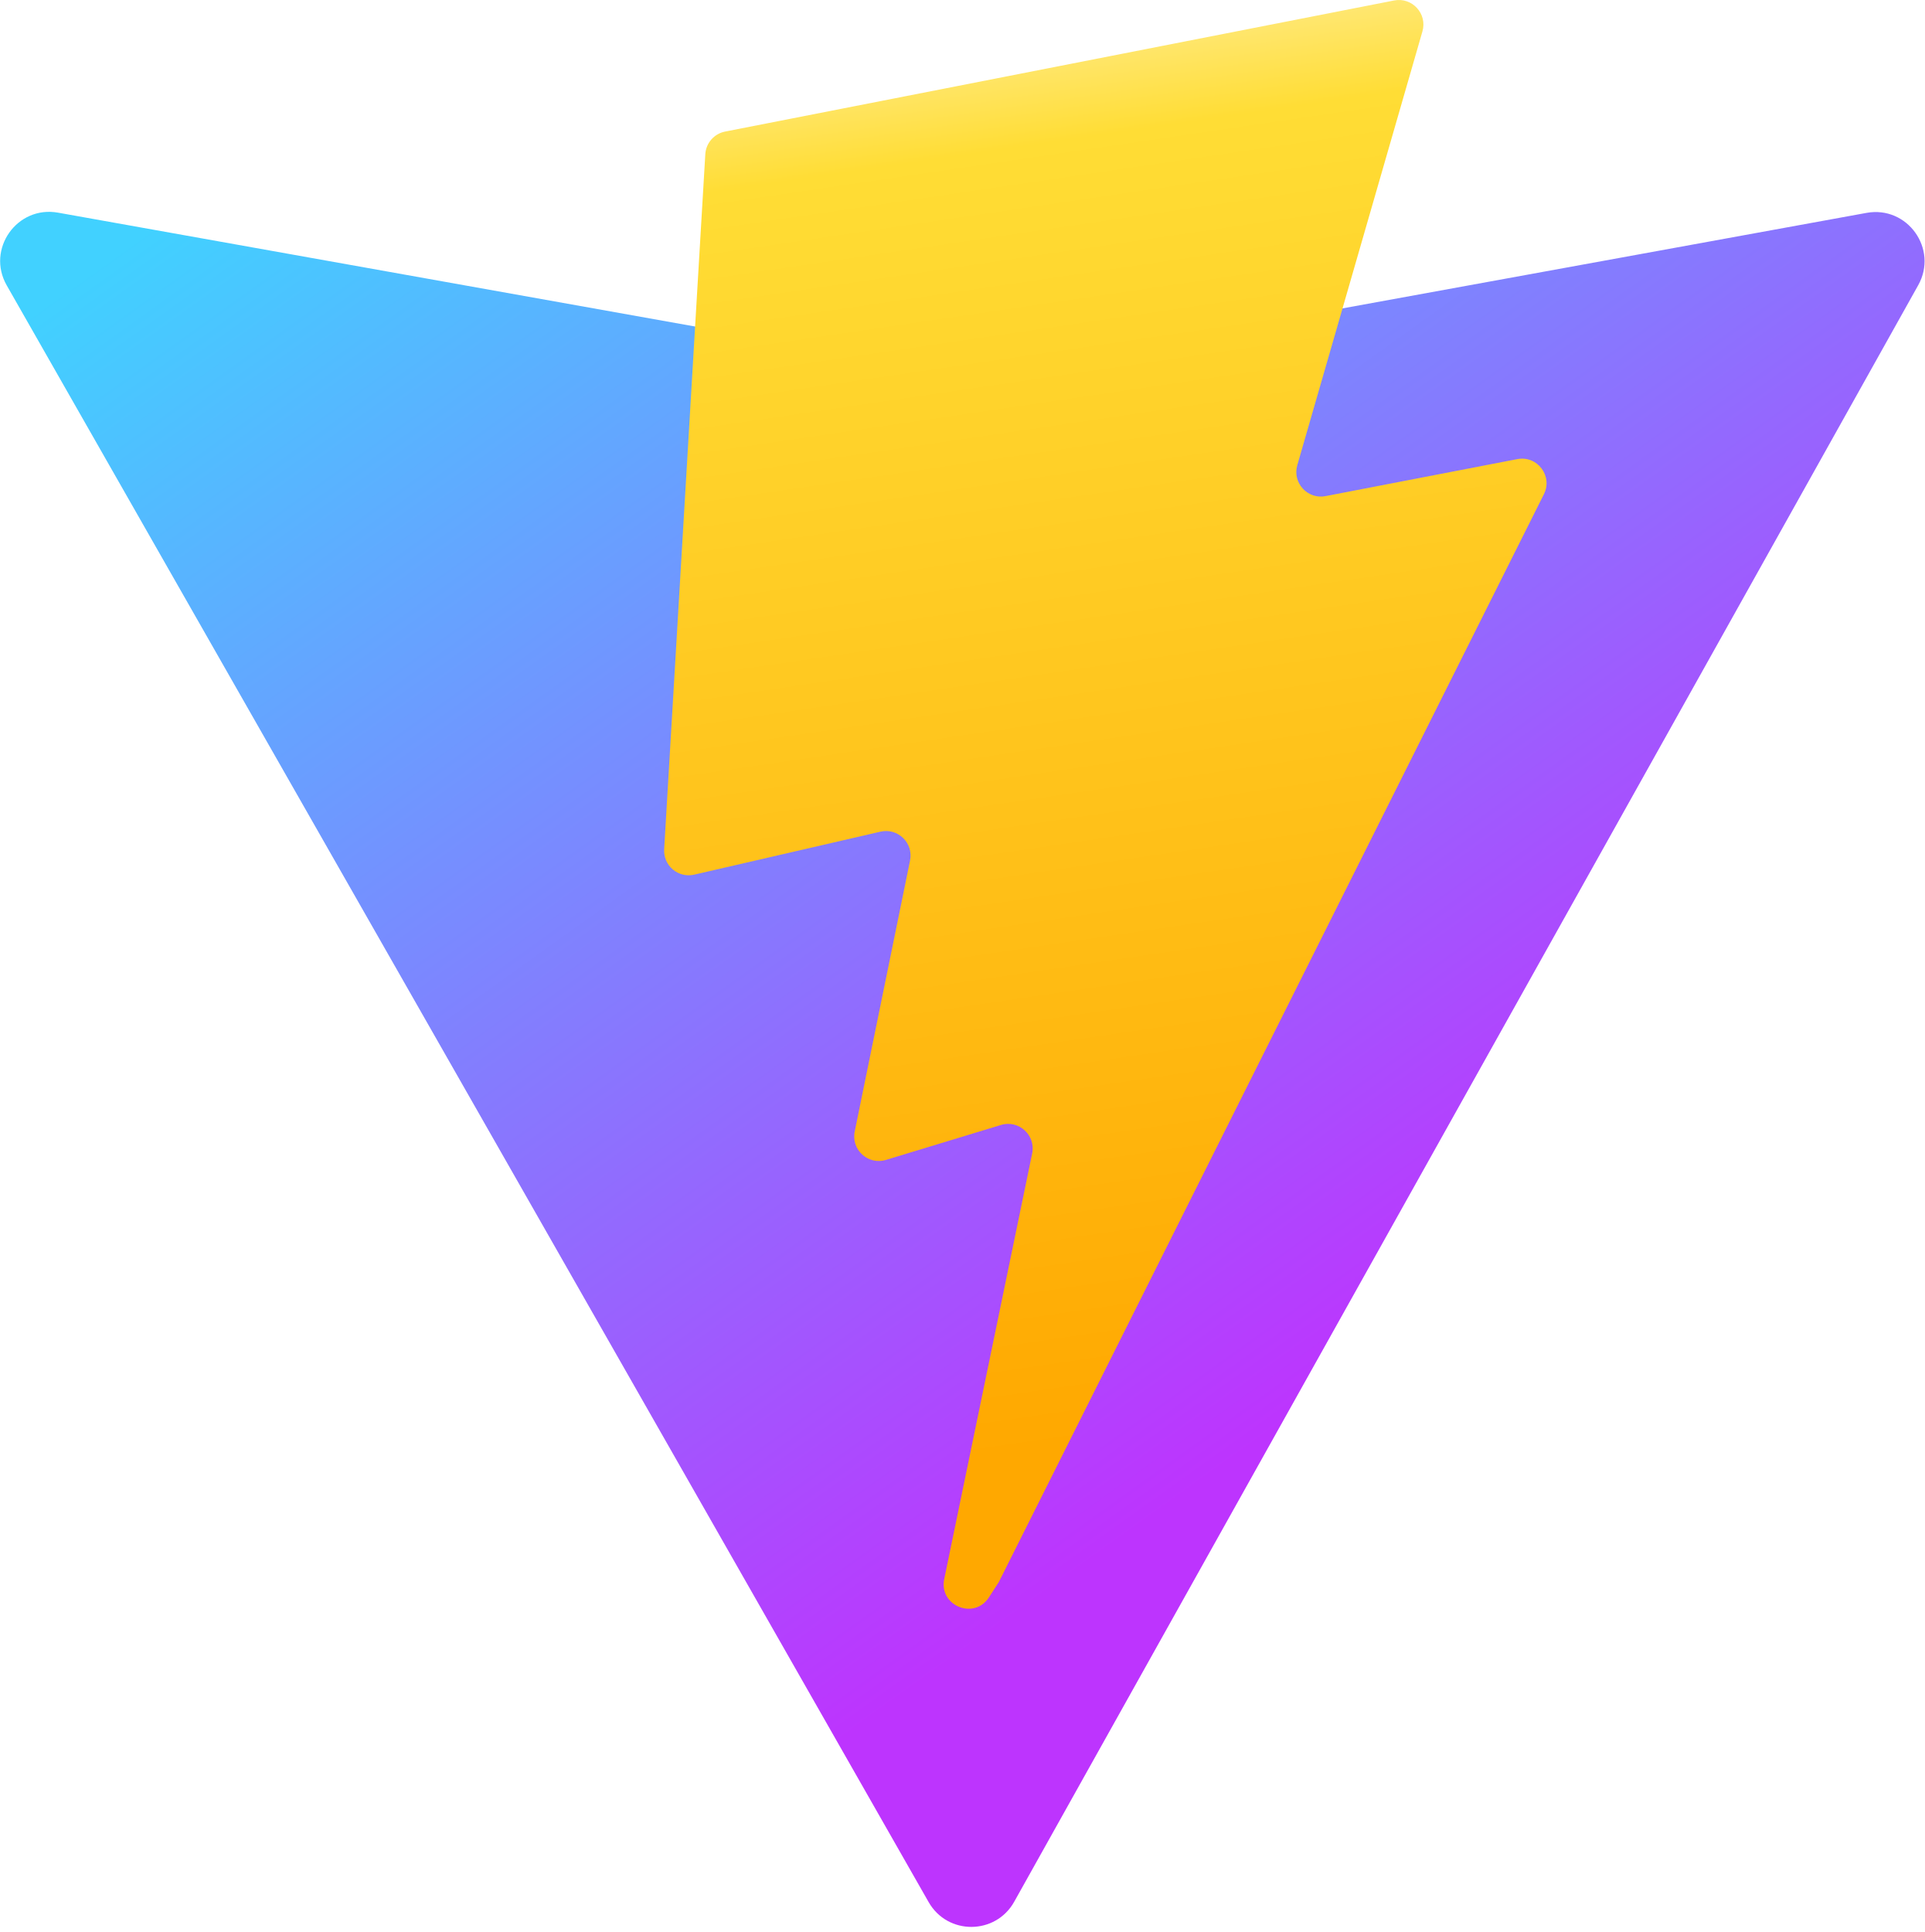
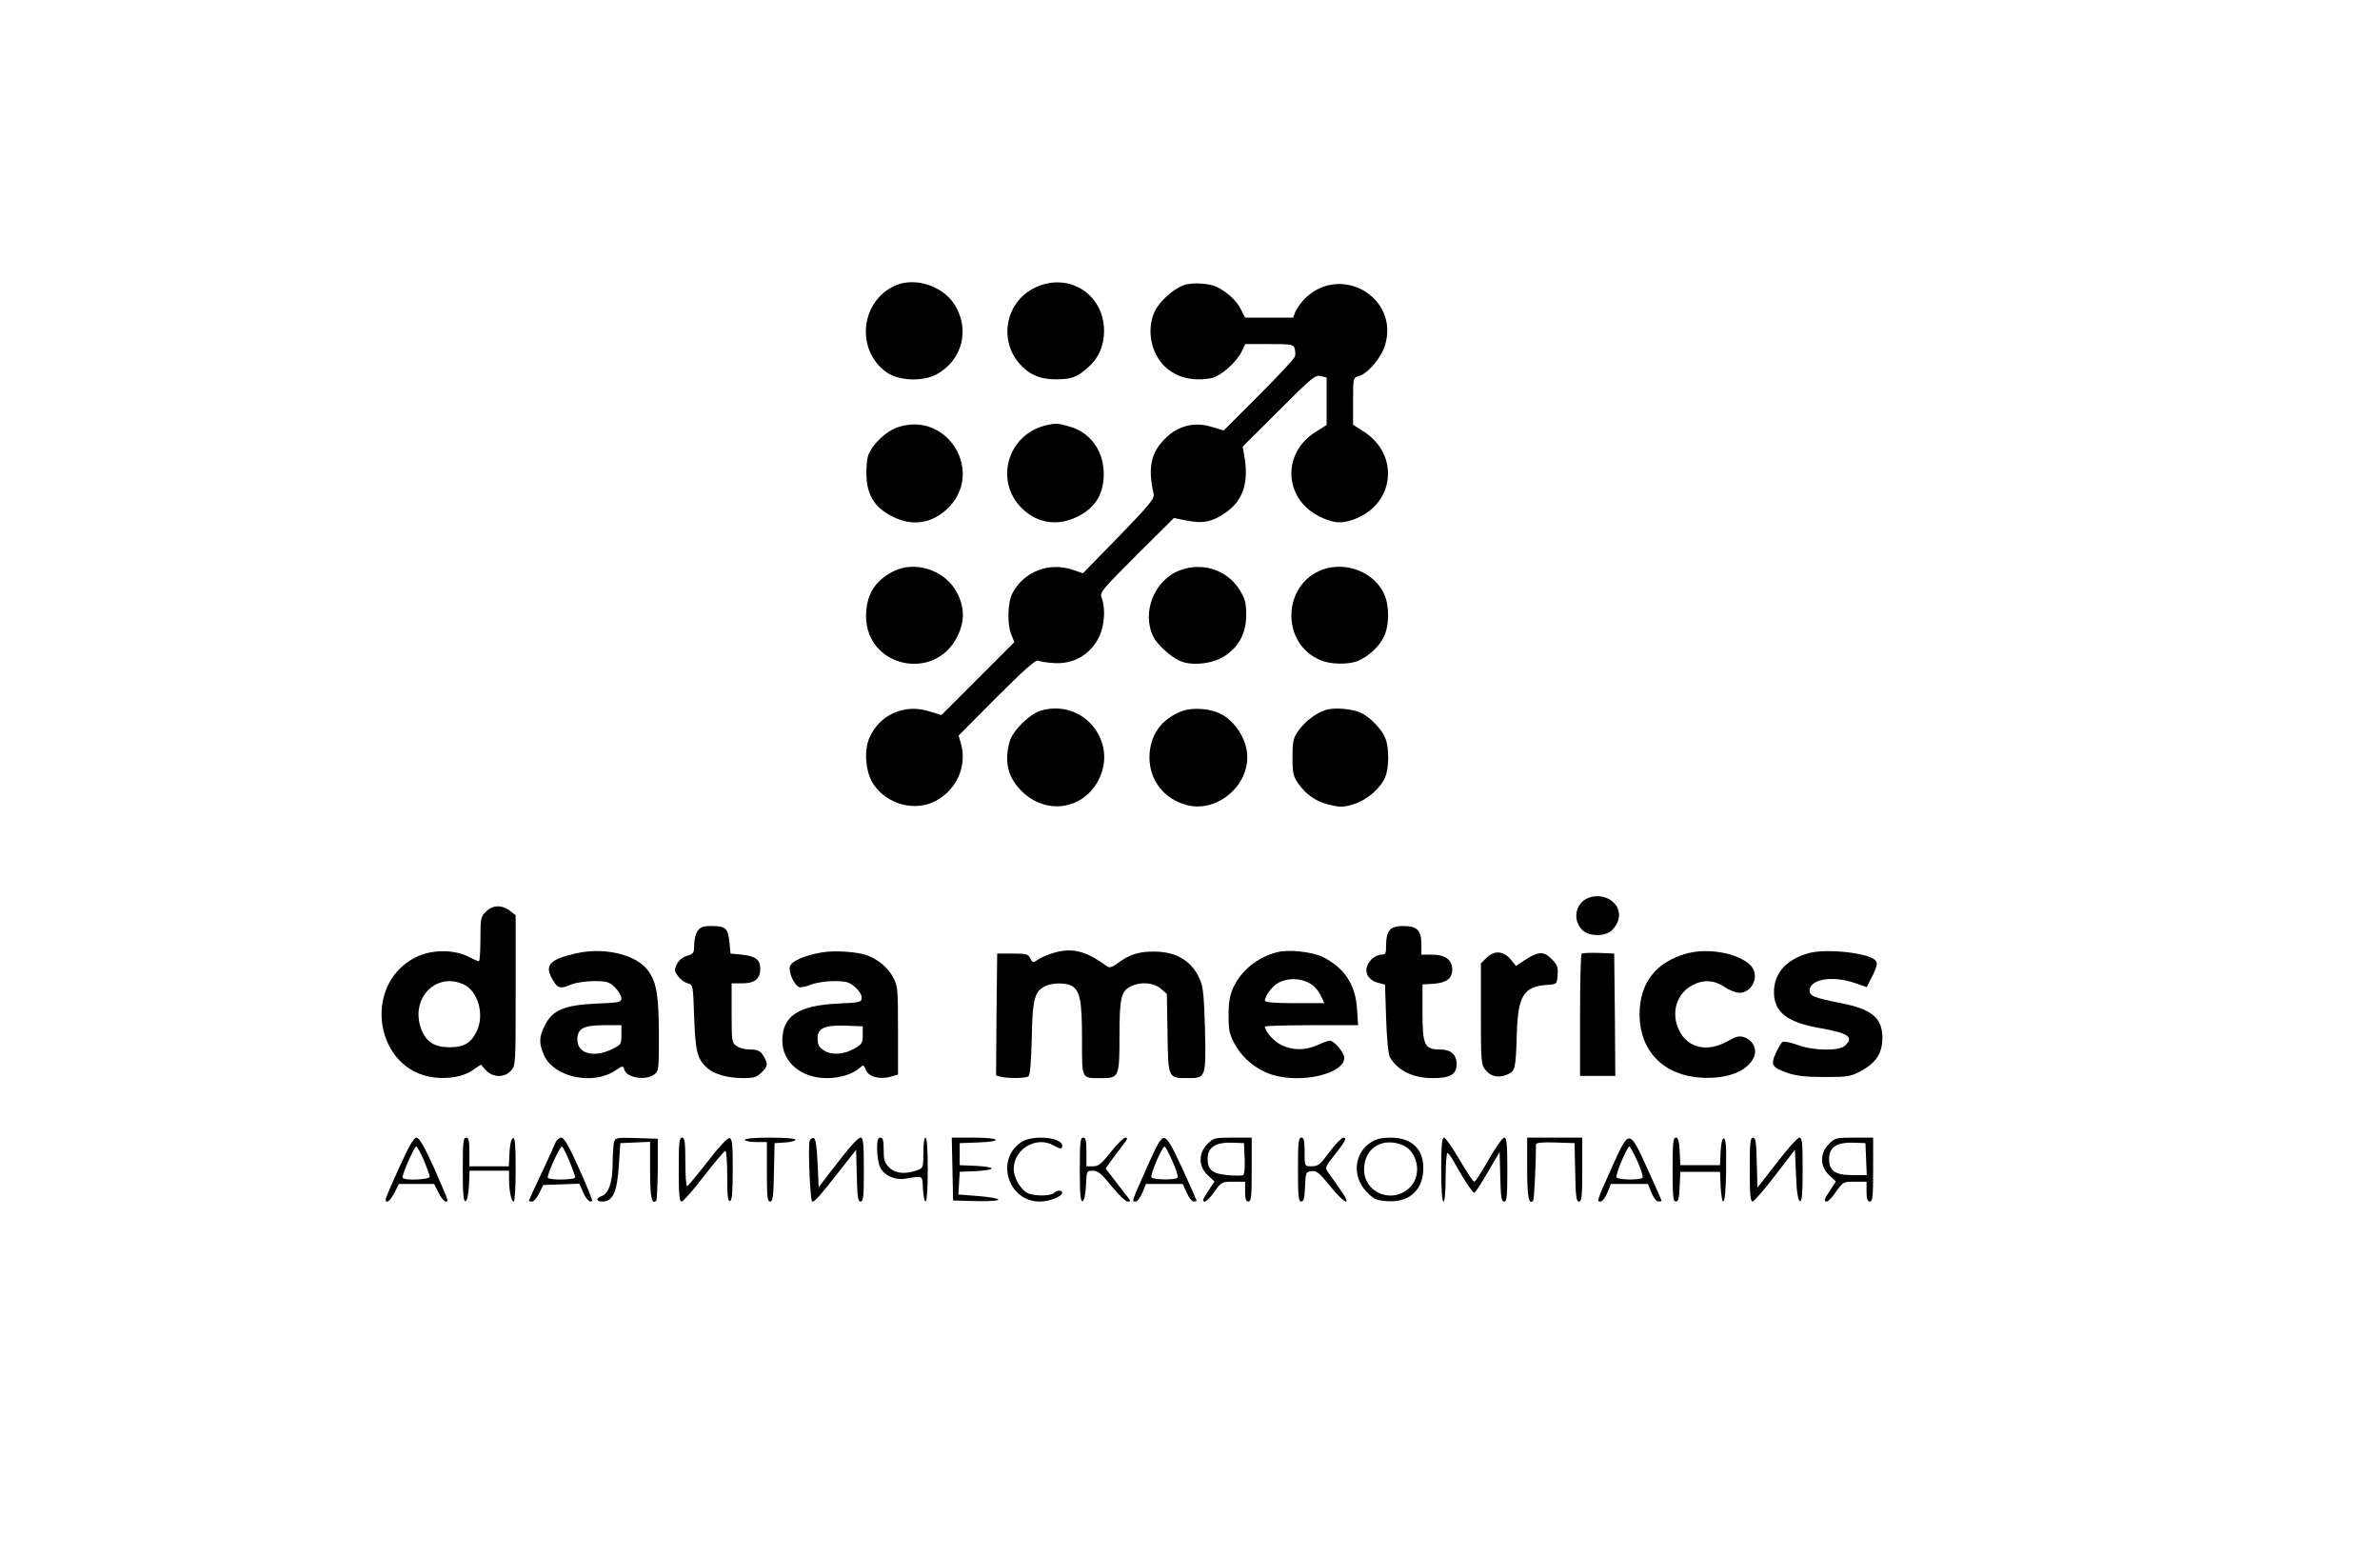
- <svg xmlns="http://www.w3.org/2000/svg" aria-hidden="true" role="img" class="iconify iconify--logos" width="31.88" height="32" preserveAspectRatio="xMidYMid meet" viewBox="0 0 256 257">
-   <defs>
-     <linearGradient id="IconifyId1813088fe1fbc01fb466" x1="-.828%" x2="57.636%" y1="7.652%" y2="78.411%">
-       <stop offset="0%" stop-color="#41D1FF" />
-       <stop offset="100%" stop-color="#BD34FE" />
-     </linearGradient>
-     <linearGradient id="IconifyId1813088fe1fbc01fb467" x1="43.376%" x2="50.316%" y1="2.242%" y2="89.03%">
-       <stop offset="0%" stop-color="#FFEA83" />
-       <stop offset="8.333%" stop-color="#FFDD35" />
-       <stop offset="100%" stop-color="#FFA800" />
-     </linearGradient>
-   </defs>
-   <path fill="url(#IconifyId1813088fe1fbc01fb466)" d="M255.153 37.938L134.897 252.976c-2.483 4.44-8.862 4.466-11.382.048L.875 37.958c-2.746-4.814 1.371-10.646 6.827-9.67l120.385 21.517a6.537 6.537 0 0 0 2.322-.004l117.867-21.483c5.438-.991 9.574 4.796 6.877 9.62Z" />
-   <path fill="url(#IconifyId1813088fe1fbc01fb467)" d="M185.432.063L96.44 17.501a3.268 3.268 0 0 0-2.634 3.014l-5.474 92.456a3.268 3.268 0 0 0 3.997 3.378l24.777-5.718c2.318-.535 4.413 1.507 3.936 3.838l-7.361 36.047c-.495 2.426 1.782 4.5 4.151 3.78l15.304-4.649c2.372-.72 4.652 1.36 4.15 3.788l-11.698 56.621c-.732 3.542 3.979 5.473 5.943 2.437l1.313-2.028l72.516-144.72c1.215-2.423-.88-5.186-3.54-4.672l-25.505 4.922c-2.396.462-4.435-1.77-3.759-4.114l16.646-57.705c.677-2.35-1.37-4.583-3.769-4.113Z" />
+ <svg xmlns="http://www.w3.org/2000/svg" version="1.0" width="2080pt" height="1360pt" viewBox="0 0 1080 694" preserveAspectRatio="xMidYMid meet">
+   <g transform="translate(0,694) scale(0.1,-0.1)" fill="#000000" stroke="none">
+     <path d="M4064 5706 c-161 -70 -183 -297 -38 -396 55 -37 162 -41 223 -8 119 64 155 208 80 321 -54 82 -178 121 -265 83z" />
+     <path d="M4689 5692 c-124 -65 -156 -228 -67 -336 43 -52 95 -76 167 -76 73 0 98 9 146 52 50 43 75 99 75 168 0 171 -169 272 -321 192z" />
+     <path d="M5371 5707 c-50 -19 -111 -75 -132 -121 -37 -81 -16 -188 47 -248 54 -51 128 -69 213 -52 40 8 113 73 135 119 l17 35 109 0 c100 0 109 -2 115 -20 3 -11 4 -28 1 -37 -3 -10 -77 -89 -164 -176 l-159 -159 -57 17 c-84 25 -163 1 -223 -69 -52 -58 -63 -126 -38 -236 4 -22 -17 -47 -158 -193 l-163 -167 -43 15 c-109 38 -225 -6 -277 -106 -22 -42 -24 -141 -5 -187 l14 -34 -166 -166 -165 -165 -56 17 c-112 36 -227 -16 -272 -123 -25 -59 -15 -159 21 -210 62 -90 187 -123 280 -74 97 51 145 160 115 263 l-10 34 172 173 c122 122 177 171 188 167 8 -4 40 -9 70 -11 91 -7 170 38 209 122 23 49 28 126 11 171 -11 27 -5 34 158 197 l169 168 60 -12 c73 -15 118 -5 181 41 74 53 100 137 78 255 l-7 40 164 163 c149 149 166 163 190 157 l27 -7 0 -108 0 -107 -49 -31 c-158 -98 -145 -310 24 -388 63 -30 107 -30 171 0 164 76 179 285 27 386 l-53 34 0 107 c0 104 1 107 24 113 43 11 105 84 122 144 62 214 -201 367 -363 210 -17 -17 -37 -44 -44 -59 l-11 -29 -109 0 -109 0 -20 39 c-19 38 -59 75 -106 99 -34 18 -116 23 -153 9z" />
+     <path d="M4078 5064 c-56 -17 -122 -80 -139 -132 -6 -19 -9 -63 -7 -98 5 -84 41 -138 117 -176 90 -46 178 -33 250 35 170 162 4 442 -221 371z" />
+     <path d="M4745 5071 c-173 -42 -233 -251 -109 -375 70 -70 165 -84 255 -38 74 37 111 92 117 172 8 112 -52 206 -152 235 -54 16 -65 17 -111 6z" />
+     <path d="M4056 4410 c-86 -43 -125 -107 -126 -203 -1 -233 313 -302 415 -92 36 72 32 142 -11 212 -57 91 -185 129 -278 83z" />
+     <path d="M5355 4414 c-117 -43 -177 -194 -120 -304 18 -34 72 -84 114 -105 53 -27 154 -17 209 20 65 43 97 105 97 186 0 56 -5 73 -30 114 -56 90 -167 127 -270 89z" />
+     <path d="M6002 4417 c-184 -67 -191 -336 -10 -411 46 -20 128 -21 171 -3 49 21 98 67 118 112 24 52 24 138 0 191 -45 99 -172 149 -279 111z" />
+     <path d="M4726 3778 c-53 -15 -131 -91 -145 -143 -25 -92 -7 -163 58 -226 107 -103 268 -83 341 44 100 175 -59 379 -254 325z" />
+     <path d="M5367 3776 c-97 -35 -151 -111 -151 -213 1 -103 67 -187 168 -214 132 -36 276 78 276 217 0 78 -55 165 -124 198 -48 23 -123 28 -169 12z" />
+     <path d="M6016 3780 c-45 -14 -94 -52 -124 -94 -24 -35 -27 -48 -27 -120 0 -71 3 -86 26 -119 37 -53 83 -84 146 -98 46 -11 62 -10 107 4 60 19 121 72 142 123 18 43 18 135 0 177 -16 39 -66 92 -108 113 -37 19 -123 27 -162 14z" />
+     <path d="M7204 2926 c-57 -25 -69 -102 -22 -146 32 -29 107 -28 135 3 29 31 37 64 24 96 -20 48 -84 70 -137 47z" />
+     <path d="M2205 2865 c-23 -22 -25 -31 -25 -125 0 -55 -3 -100 -7 -100 -4 0 -27 10 -52 23 -67 32 -168 30 -237 -6 -243 -125 -182 -512 86 -544 68 -8 133 4 175 33 l37 25 24 -26 c31 -33 82 -34 112 -2 22 23 22 28 22 364 l0 342 -26 20 c-36 28 -79 27 -109 -4z m-99 -331 c63 -30 93 -136 58 -210 -26 -55 -58 -74 -124 -74 -66 0 -104 23 -126 76 -58 139 62 270 192 208z" />
+     <path d="M3166 2778 c-9 -12 -16 -41 -16 -63 0 -37 -3 -42 -32 -50 -21 -6 -38 -21 -47 -39 -12 -25 -11 -31 6 -54 11 -15 31 -29 44 -32 24 -6 24 -7 29 -155 6 -156 14 -188 58 -228 32 -29 91 -46 160 -47 54 0 66 4 87 25 28 27 30 37 14 68 -16 30 -28 37 -69 37 -20 0 -46 7 -58 16 -21 14 -22 22 -22 150 l0 134 48 0 c57 0 82 20 82 67 0 40 -22 57 -84 63 l-51 5 -5 53 c-7 62 -17 72 -82 72 -37 0 -50 -5 -62 -22z" />
+     <path d="M6307 2782 c-11 -12 -17 -36 -17 -65 0 -43 -2 -47 -23 -47 -13 0 -33 -10 -45 -23 -39 -41 -23 -91 33 -105 l30 -8 5 -155 c3 -89 10 -162 17 -174 35 -61 105 -95 195 -95 79 0 108 17 108 64 0 43 -26 66 -77 66 -69 0 -78 20 -78 169 l0 126 50 3 c58 4 85 24 85 64 0 44 -31 68 -90 68 l-50 0 0 48 c0 62 -20 82 -82 82 -31 0 -50 -6 -61 -18z" />
+     <path d="M2614 2676 c-123 -28 -146 -55 -104 -123 22 -37 33 -39 83 -18 20 8 66 15 102 15 60 0 69 -3 96 -29 16 -16 29 -38 29 -49 0 -18 -10 -20 -115 -24 -144 -7 -198 -29 -232 -98 -28 -54 -28 -82 -4 -137 46 -100 223 -137 324 -68 33 22 35 22 40 4 10 -37 95 -52 135 -23 21 15 22 21 22 177 -1 179 -9 234 -45 289 -51 77 -198 114 -331 84z m206 -370 c0 -42 -2 -45 -43 -65 -84 -40 -157 -20 -157 44 0 50 28 65 122 65 l78 0 0 -44z" />
+     <path d="M3728 2680 c-80 -14 -138 -40 -144 -65 -6 -26 20 -83 42 -92 8 -3 32 2 54 11 22 9 69 16 104 16 55 0 69 -4 95 -26 18 -15 31 -35 31 -48 0 -22 -4 -23 -110 -28 -178 -9 -250 -57 -250 -168 0 -98 86 -170 202 -170 60 0 118 18 150 47 16 14 18 14 27 -10 12 -31 64 -45 114 -30 l32 9 0 199 c0 188 -1 203 -22 242 -25 46 -71 84 -121 101 -48 16 -149 22 -204 12z m187 -375 c0 -36 -4 -42 -40 -62 -44 -25 -94 -29 -128 -12 -29 16 -37 28 -37 61 0 44 32 59 125 56 l80 -3 0 -40z" />
+     <path d="M4774 2676 c-23 -7 -52 -20 -65 -29 -21 -15 -23 -15 -34 6 -9 20 -18 22 -80 22 l-70 0 -3 -276 -2 -277 22 -6 c32 -8 111 -7 125 2 7 5 12 61 15 172 3 181 13 215 63 238 32 15 90 15 117 1 39 -21 48 -68 48 -243 0 -186 -5 -176 92 -176 75 0 78 6 78 191 0 175 7 205 55 227 44 20 101 15 132 -12 l28 -24 3 -179 c3 -206 2 -203 94 -203 80 0 81 3 76 224 -4 141 -8 190 -22 221 -36 85 -105 128 -206 129 -70 1 -116 -13 -168 -53 -23 -17 -38 -22 -47 -15 -99 73 -161 88 -251 60z" />
+     <path d="M5795 2681 c-89 -23 -162 -82 -199 -161 -15 -34 -21 -65 -21 -125 0 -70 4 -87 30 -134 35 -63 98 -114 169 -136 133 -41 326 5 326 77 0 24 -46 78 -66 78 -6 0 -31 -9 -55 -20 -56 -25 -112 -25 -164 0 -34 16 -75 62 -75 84 0 3 95 6 211 6 l212 0 -5 73 c-7 112 -57 187 -156 237 -48 23 -156 35 -207 21z m141 -137 c22 -10 43 -32 55 -55 l19 -39 -135 0 c-91 0 -135 4 -135 11 0 23 35 69 64 83 41 20 90 20 132 0z" />
+     <path d="M7653 2675 c-140 -39 -213 -134 -213 -277 1 -165 109 -276 280 -286 116 -7 208 28 238 91 17 36 -2 78 -42 92 -24 8 -36 5 -77 -18 -92 -51 -181 -31 -220 51 -38 78 -11 167 62 204 49 26 99 23 145 -9 21 -14 52 -26 67 -26 59 0 93 78 53 122 -52 57 -194 84 -293 56z" />
+     <path d="M8208 2677 c-103 -29 -158 -91 -158 -177 0 -91 60 -138 213 -164 126 -22 151 -41 109 -79 -27 -25 -146 -23 -216 4 -31 11 -61 17 -67 13 -6 -3 -20 -27 -31 -51 -24 -54 -17 -65 55 -90 39 -13 82 -18 167 -18 108 0 118 2 168 29 66 37 93 79 94 147 0 92 -46 131 -187 159 -128 25 -147 34 -143 62 7 49 109 63 206 29 l53 -18 27 53 c20 42 23 56 13 67 -28 35 -223 56 -303 34z" />
+     <path d="M6745 2655 l-25 -24 0 -229 c0 -213 1 -231 20 -254 24 -31 59 -39 99 -22 37 15 39 24 44 184 5 174 31 216 139 223 43 3 43 3 46 45 3 36 -1 47 -28 73 -35 36 -60 34 -123 -7 l-38 -25 -25 31 c-33 38 -75 40 -109 5z" />
+     <path d="M7177 2674 c-4 -4 -7 -130 -7 -281 l0 -273 80 0 80 0 -2 278 -3 277 -70 3 c-39 1 -74 0 -78 -4z" />
+     <path d="M1812 1705 c-34 -74 -62 -139 -62 -145 0 -23 21 -7 40 30 l20 40 80 0 80 0 20 -40 c19 -37 40 -53 40 -31 0 5 -28 71 -61 145 -44 97 -67 136 -79 136 -12 0 -35 -39 -78 -135z m111 33 c15 -35 27 -69 27 -75 0 -14 -115 -19 -123 -5 -6 8 53 142 62 142 4 0 19 -28 34 -62z" />
+     <path d="M2100 1694 c0 -112 3 -145 13 -142 7 3 13 29 15 71 l3 67 89 0 90 0 0 -39 c0 -51 10 -101 21 -101 5 0 9 66 9 146 0 112 -3 145 -12 142 -8 -3 -14 -28 -16 -66 l-3 -62 -89 0 -90 0 0 65 c0 51 -3 65 -15 65 -13 0 -15 -23 -15 -146z" />
+     <path d="M2521 1818 c-5 -13 -34 -76 -65 -142 -31 -65 -56 -120 -56 -122 0 -2 6 -4 14 -4 8 0 23 17 33 38 l18 37 82 3 82 3 15 -34 c14 -35 33 -54 43 -44 2 3 -24 69 -59 146 -47 104 -68 141 -81 141 -10 0 -21 -10 -26 -22z m62 -83 c15 -36 27 -70 27 -75 0 -12 -117 -14 -124 -2 -6 10 54 142 64 142 3 0 18 -29 33 -65z" />
+     <path d="M2786 1818 c-3 -13 -6 -56 -6 -96 0 -82 -18 -137 -49 -147 -28 -9 -27 -25 2 -25 49 0 68 43 76 175 l6 90 68 3 67 3 0 -130 c0 -120 7 -157 28 -137 3 4 6 69 7 144 l0 137 -96 3 c-93 3 -97 2 -103 -20z" />
+     <path d="M3080 1695 c0 -111 3 -145 13 -145 7 0 53 52 101 115 49 63 93 115 98 115 4 0 8 -52 8 -116 0 -88 3 -115 13 -111 9 3 12 40 12 143 0 116 -2 139 -15 142 -9 1 -48 -40 -100 -108 -47 -60 -88 -110 -92 -110 -5 0 -8 50 -8 110 0 91 -3 110 -15 110 -13 0 -15 -23 -15 -145z" />
+     <path d="M3380 1830 c0 -5 23 -10 50 -10 l50 0 0 -135 c0 -112 2 -135 15 -135 12 0 15 24 17 133 l3 132 48 3 c26 2 47 7 47 13 0 5 -49 9 -115 9 -70 0 -115 -4 -115 -10z" />
+     <path d="M3674 1825 c-8 -21 2 -264 11 -274 8 -7 33 21 130 145 l70 89 3 -117 c2 -96 5 -118 17 -118 13 0 15 24 15 145 0 120 -3 145 -14 145 -14 0 -48 -39 -146 -166 l-45 -59 -5 109 c-3 75 -9 111 -17 114 -7 2 -16 -4 -19 -13z" />
+     <path d="M3980 1791 c0 -26 5 -62 11 -79 14 -40 68 -67 118 -58 82 13 76 17 79 -46 2 -32 7 -58 12 -58 6 0 10 60 10 145 0 90 -4 145 -10 145 -6 0 -10 -30 -10 -69 0 -68 0 -69 -31 -80 -53 -18 -97 -14 -124 14 -21 20 -25 34 -25 80 0 42 -3 55 -15 55 -11 0 -15 -12 -15 -49z" />
+     <path d="M4322 1698 l3 -143 103 -3 c58 -1 102 1 102 7 0 5 -41 12 -90 16 l-91 7 3 52 3 51 73 3 c39 2 72 7 72 12 0 5 -33 10 -72 12 l-73 3 0 50 0 50 83 3 c117 4 103 22 -18 22 l-101 0 3 -142z" />
+     <path d="M4635 1820 c-120 -79 -61 -270 83 -270 44 0 102 23 102 40 0 13 -23 13 -37 -1 -15 -15 -93 -15 -121 0 -32 17 -62 70 -62 109 0 90 103 151 180 107 32 -18 40 -18 40 -2 0 39 -134 51 -185 17z" />
+     <path d="M4900 1694 c0 -112 3 -145 13 -142 7 3 13 29 15 71 3 66 3 67 31 67 23 0 39 -13 85 -70 31 -38 64 -70 73 -70 14 0 14 2 2 18 -8 9 -34 43 -58 75 l-44 57 27 38 c15 20 38 52 53 70 19 24 22 32 10 32 -8 0 -38 -29 -66 -65 -43 -54 -56 -65 -81 -65 l-30 0 0 65 c0 51 -3 65 -15 65 -13 0 -15 -23 -15 -146z" />
+     <path d="M5208 1713 c-75 -169 -73 -163 -55 -163 8 0 22 18 31 40 l16 40 83 0 84 0 18 -40 c10 -22 24 -40 32 -40 7 0 13 2 13 4 0 2 -28 66 -63 142 -47 102 -68 140 -83 142 -16 2 -29 -20 -76 -125z m112 21 c17 -36 27 -70 24 -75 -7 -12 -111 -11 -119 1 -7 11 49 140 60 140 3 0 19 -30 35 -66z" />
+     <path d="M5479 1811 c-42 -42 -41 -102 2 -142 l30 -28 -25 -38 c-14 -21 -26 -41 -26 -45 0 -20 22 -4 51 37 31 44 34 45 86 45 l53 0 0 -45 c0 -33 4 -45 15 -45 13 0 15 23 15 145 l0 145 -86 0 c-81 0 -87 -1 -115 -29z m169 -65 c2 -40 -1 -72 -7 -76 -6 -3 -38 -3 -72 0 -69 7 -89 24 -89 75 0 52 37 75 115 72 l50 -2 3 -69z" />
+     <path d="M5890 1695 c0 -120 2 -145 15 -145 11 0 15 16 17 68 3 64 4 67 30 70 22 3 35 -8 83 -67 72 -89 104 -96 43 -11 -24 34 -48 69 -55 78 -10 15 -6 25 28 67 54 68 63 85 46 85 -8 0 -34 -26 -58 -57 -51 -69 -56 -73 -91 -73 -28 0 -28 1 -28 65 0 51 -3 65 -15 65 -13 0 -15 -23 -15 -145z" />
+     <path d="M6223 1820 c-77 -47 -89 -153 -25 -222 35 -37 45 -42 94 -46 95 -8 158 42 166 131 8 99 -46 157 -148 157 -37 0 -66 -6 -87 -20z m142 -14 c67 -28 88 -130 38 -186 -76 -85 -213 -35 -213 76 0 96 83 148 175 110z" />
+     <path d="M6540 1695 c0 -90 4 -145 10 -145 6 0 10 43 10 110 0 61 4 110 8 110 5 0 19 -19 31 -42 40 -73 83 -138 91 -138 4 0 32 42 61 93 l54 92 3 -112 c2 -91 5 -113 17 -113 13 0 15 24 15 145 0 117 -3 145 -14 145 -8 0 -39 -45 -71 -100 -31 -55 -60 -100 -65 -100 -5 0 -35 45 -67 100 -32 55 -64 100 -70 100 -10 0 -13 -36 -13 -145z" />
+     <path d="M6930 1701 c0 -129 7 -167 27 -147 5 4 13 169 13 255 0 8 27 11 88 9 l87 -3 3 -132 c2 -109 5 -133 17 -133 13 0 15 24 15 145 l0 145 -125 0 -125 0 0 -139z" />
+     <path d="M7318 1713 c-74 -165 -73 -163 -55 -163 8 0 22 18 31 40 l16 40 84 0 84 0 16 -40 c9 -22 23 -40 31 -40 8 0 15 2 15 4 0 2 -28 66 -63 142 -83 184 -84 184 -159 17z m112 21 c16 -37 27 -70 24 -75 -7 -13 -111 -11 -119 1 -6 10 49 140 59 140 3 0 19 -30 36 -66z" />
+     <path d="M7590 1695 c0 -120 2 -145 15 -145 11 0 15 16 17 68 l3 67 90 0 90 0 3 -67 c2 -38 7 -68 12 -68 9 0 14 92 13 230 -1 77 -21 76 -25 -2 l-3 -63 -90 0 -90 0 -3 63 c-2 46 -7 62 -17 62 -13 0 -15 -25 -15 -145z" />
+     <path d="M7940 1695 c0 -110 3 -145 13 -145 6 1 53 53 102 118 l90 117 5 -114 c3 -79 9 -116 18 -119 9 -3 12 30 12 142 0 122 -2 146 -15 146 -8 0 -54 -51 -102 -114 l-88 -113 -3 113 c-2 92 -5 114 -17 114 -13 0 -15 -24 -15 -145z" />
+     <path d="M8299 1811 c-42 -42 -41 -102 2 -142 l30 -28 -25 -38 c-28 -41 -32 -53 -16 -53 6 0 25 20 42 45 31 44 33 45 85 45 l53 0 0 -45 c0 -33 4 -45 15 -45 13 0 15 23 15 145 l0 145 -86 0 c-81 0 -87 -1 -115 -29z m169 -68 l3 -73 -66 0 c-77 0 -105 19 -105 73 0 54 35 77 115 74 l50 -2 3 -72z" />
+   </g>
</svg>
